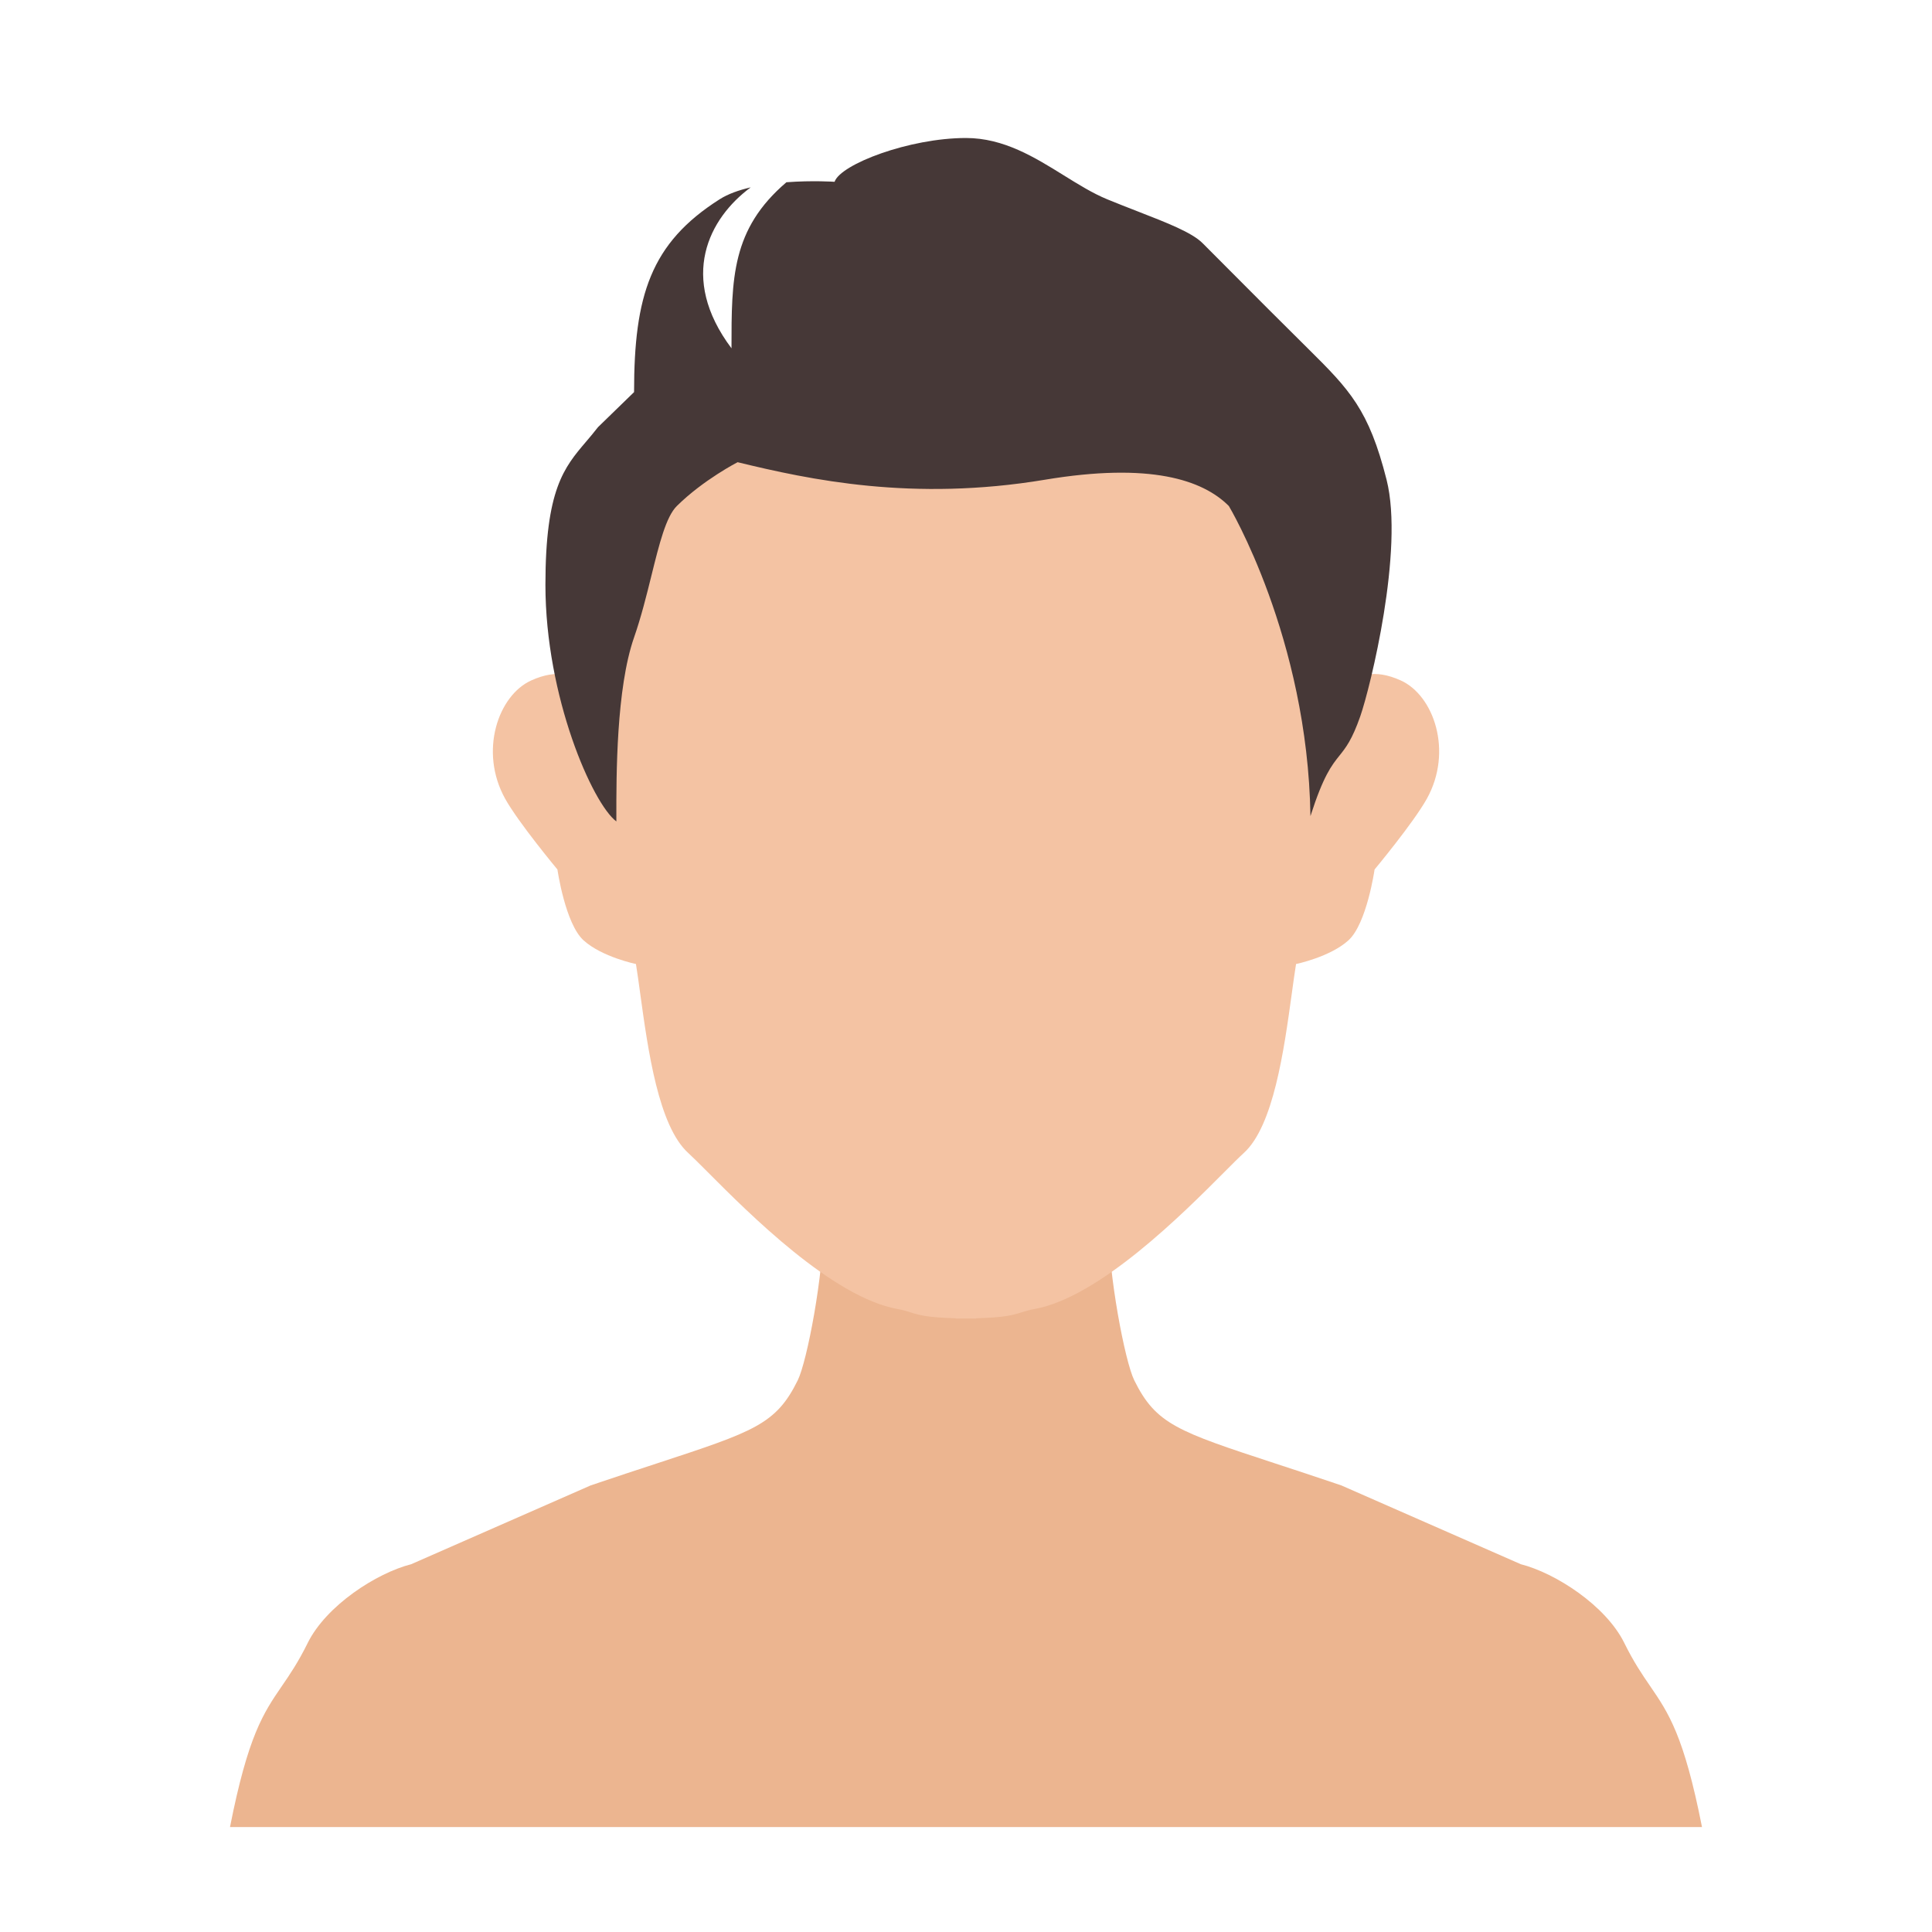
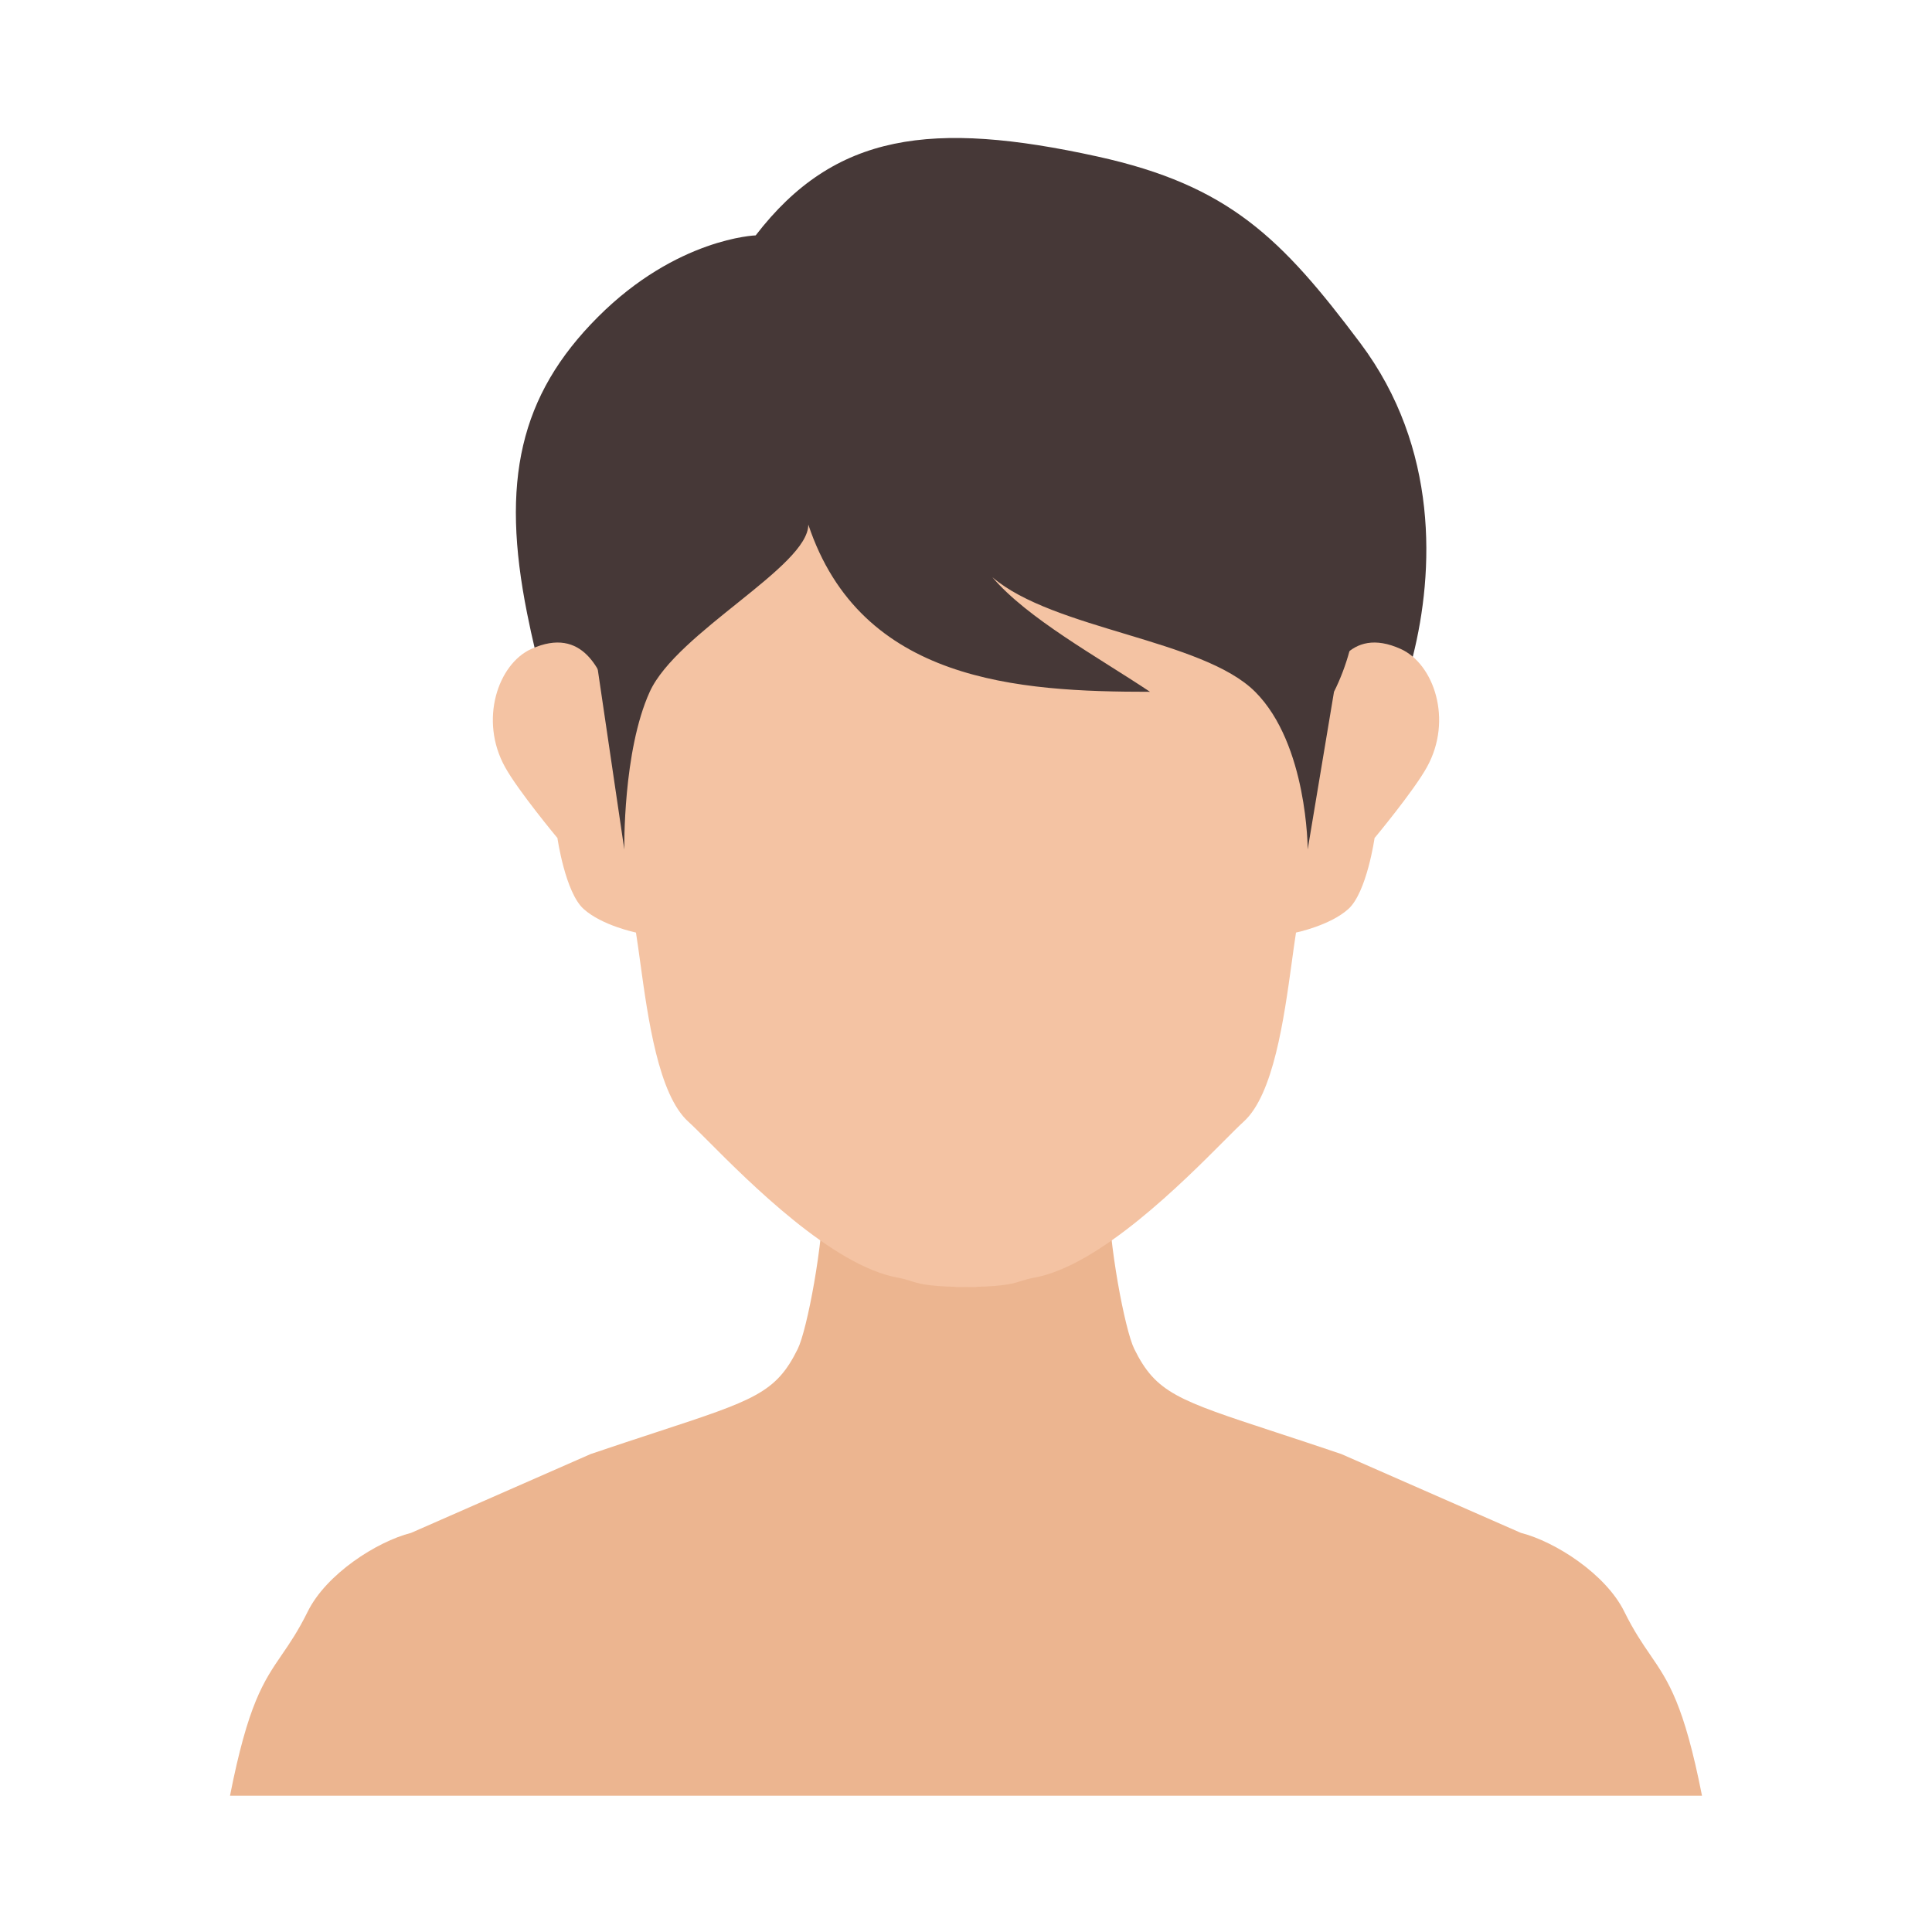
<svg xmlns="http://www.w3.org/2000/svg" width="42" height="42" viewBox="0 0 42 42" fill="none">
-   <path fill-rule="evenodd" clip-rule="evenodd" d="M17.905 26.576C17.905 27.719 17.544 29.596 17.343 30.005C16.871 30.963 16.399 31.118 14.269 31.817C13.859 31.951 13.387 32.106 12.842 32.291L8.938 34.005C8.188 34.196 7.091 34.902 6.688 35.719C6.483 36.135 6.299 36.404 6.126 36.656C5.729 37.236 5.392 37.729 5 39.719H19.593H22.407H37C36.608 37.729 36.271 37.236 35.874 36.656C35.701 36.404 35.517 36.135 35.312 35.719C34.91 34.902 33.812 34.196 33.062 34.005L29.158 32.291C28.613 32.106 28.141 31.951 27.731 31.817C25.601 31.118 25.129 30.963 24.657 30.005C24.456 29.596 24.095 27.719 24.095 26.576V25.434H22.407H19.593H17.905V26.576Z" fill="#ECB590" />
-   <path fill-rule="evenodd" clip-rule="evenodd" d="M13.257 15.819C13.067 15.305 12.687 14.278 11.549 14.792C10.829 15.117 10.411 16.333 10.98 17.361C11.268 17.881 12.118 18.902 12.118 18.902C12.118 18.902 12.287 20.082 12.687 20.443C13.087 20.805 13.825 20.957 13.825 20.957C13.856 21.149 13.886 21.368 13.918 21.602C14.087 22.827 14.314 24.481 14.964 25.067C15.059 25.154 15.203 25.298 15.385 25.48C16.282 26.381 18.096 28.202 19.516 28.458C19.637 28.48 19.717 28.505 19.796 28.53C19.973 28.586 20.147 28.641 20.777 28.658V28.664C20.856 28.664 20.93 28.663 21 28.663C21.07 28.663 21.144 28.664 21.224 28.664V28.658C21.853 28.641 22.027 28.586 22.204 28.53C22.283 28.505 22.363 28.48 22.484 28.458C23.904 28.202 25.718 26.381 26.616 25.48C26.797 25.298 26.941 25.154 27.037 25.067C27.686 24.481 27.913 22.827 28.082 21.602C28.114 21.368 28.144 21.149 28.175 20.957C28.175 20.957 28.913 20.805 29.313 20.443C29.713 20.082 29.882 18.902 29.882 18.902C29.882 18.902 30.732 17.881 31.02 17.361C31.59 16.333 31.171 15.117 30.451 14.792C29.313 14.278 28.933 15.305 28.744 15.819C28.934 14.107 28.971 10.373 27.606 9.14C26.297 7.958 22.793 8.255 21 8.583C19.208 8.255 15.704 7.958 14.395 9.14C13.029 10.373 13.067 14.107 13.257 15.819Z" fill="#F4C3A3" />
-   <path fill-rule="evenodd" clip-rule="evenodd" d="M13.399 17.857C12.885 17.476 11.857 15.152 11.857 12.714C11.857 10.64 12.261 10.165 12.742 9.6C12.826 9.501 12.913 9.399 13 9.286L13.784 8.524C13.784 6.429 14.143 5.286 15.643 4.333C15.828 4.215 16.066 4.132 16.32 4.073C15.412 4.743 14.743 6.027 15.902 7.572C15.902 6.052 15.902 4.982 17.096 3.962C17.664 3.919 18.143 3.952 18.143 3.952C18.271 3.571 19.767 3 21 3C21.819 3 22.495 3.42 23.129 3.814C23.45 4.013 23.759 4.205 24.071 4.333C24.298 4.426 24.52 4.513 24.729 4.594C25.377 4.846 25.911 5.054 26.143 5.286C26.316 5.459 26.521 5.665 26.745 5.89C27.261 6.408 27.877 7.027 28.428 7.571C29.344 8.477 29.757 8.905 30.143 10.429C30.528 11.952 29.789 14.949 29.571 15.572C29.391 16.086 29.257 16.253 29.118 16.427C28.948 16.64 28.77 16.862 28.488 17.741C28.428 13.857 26.714 11 26.714 11C26.143 10.429 25 10.048 22.714 10.429C19.84 10.908 17.602 10.429 16.035 10.048C16.035 10.048 15.292 10.429 14.714 11C14.478 11.233 14.332 11.825 14.162 12.511C14.055 12.944 13.938 13.415 13.784 13.857C13.397 14.965 13.398 16.849 13.399 17.773C13.399 17.802 13.399 17.83 13.399 17.857Z" fill="#463837" />
+   <path d="M13.001 18.26C13.572 19.974 14.717 20.546 14.717 20.546C15.86 21.117 17.003 23.036 18.717 23.036L23.86 23.036C25.003 23.036 25.001 22.26 26.144 21.689C26.655 21.433 28.431 19.975 29.003 18.832C29.258 18.321 30.146 16.546 30.717 14.26C31.174 12.432 31.286 9.744 29.572 7.459C27.857 5.173 26.714 4.031 23.86 3.403C20.259 2.611 18.143 2.887 16.428 5.117C16.428 5.117 14.715 5.174 13.001 6.888C11.287 8.602 10.887 10.478 11.459 13.335C11.907 15.577 12.429 16.547 13.001 18.26Z" fill="#463837" />
+   <path fill-rule="evenodd" clip-rule="evenodd" d="M17.905 25.895C17.905 27.038 17.544 28.915 17.343 29.323C16.871 30.282 16.399 30.436 14.269 31.135C13.859 31.27 13.387 31.424 12.842 31.609L8.938 33.323C8.188 33.514 7.09 34.22 6.688 35.038C6.483 35.453 6.299 35.722 6.126 35.974C5.729 36.554 5.392 37.047 5 39.038H19.593H22.407H37C36.608 37.047 36.271 36.554 35.874 35.974C35.701 35.722 35.517 35.453 35.312 35.038C34.91 34.22 33.812 33.514 33.062 33.323L29.158 31.609C28.613 31.424 28.141 31.27 27.731 31.135C25.601 30.436 25.129 30.282 24.657 29.323C24.456 28.915 24.095 27.038 24.095 25.895V24.752H22.407H19.593H17.905V25.895Z" fill="#ECB590" />
+   <path fill-rule="evenodd" clip-rule="evenodd" d="M28.744 15.136C28.933 14.622 29.313 13.594 30.451 14.108C31.171 14.433 31.589 15.649 31.02 16.677C30.732 17.197 29.882 18.218 29.882 18.218C29.882 18.218 29.713 19.398 29.313 19.76C28.913 20.121 28.174 20.273 28.174 20.273C28.144 20.466 28.114 20.684 28.082 20.919C27.913 22.144 27.686 23.797 27.036 24.384C26.941 24.47 26.797 24.615 26.615 24.797C25.718 25.698 23.904 27.518 22.484 27.775C22.363 27.797 22.283 27.822 22.204 27.847C22.027 27.902 21.853 27.958 21.224 27.975V27.98C21.142 27.98 21.066 27.98 20.994 27.979C20.926 27.98 20.854 27.98 20.776 27.98V27.975C20.147 27.958 19.973 27.903 19.796 27.847C19.717 27.822 19.637 27.797 19.516 27.775C18.096 27.518 16.282 25.698 15.385 24.797C15.203 24.615 15.059 24.47 14.963 24.384C14.314 23.797 14.087 22.144 13.918 20.919C13.886 20.685 13.856 20.466 13.825 20.273C13.825 20.273 13.087 20.121 12.687 19.76C12.287 19.399 12.118 18.218 12.118 18.218C12.118 18.218 11.268 17.197 10.98 16.677C10.41 15.65 10.829 14.433 11.549 14.108C12.687 13.594 13.066 14.622 13.256 15.136C13.066 13.423 13.028 9.69 14.394 8.456C15.703 7.275 19.207 7.572 21 7.9C22.792 7.571 26.296 7.274 27.605 8.456C28.971 9.689 28.933 13.423 28.744 15.136Z" fill="#F4C3A3" />
+   <path d="M13.572 18.467L12.982 14.467C12.012 11.039 14.124 5.322 21.001 5.322C25.59 5.322 27.667 7.608 28.429 8.751C29.191 9.894 30.143 12.753 29 15.039L28.428 18.467C28.428 18.467 28.428 16.182 27.286 15.039C26.143 13.896 22.905 13.69 21.572 12.547C22.333 13.443 23.857 14.277 25 15.039C22.143 15.039 18.715 14.832 17.572 11.404C17.572 12.318 14.714 13.745 14.125 15.039C13.536 16.332 13.572 18.467 13.572 18.467Z" fill="#463837" />
</svg>
